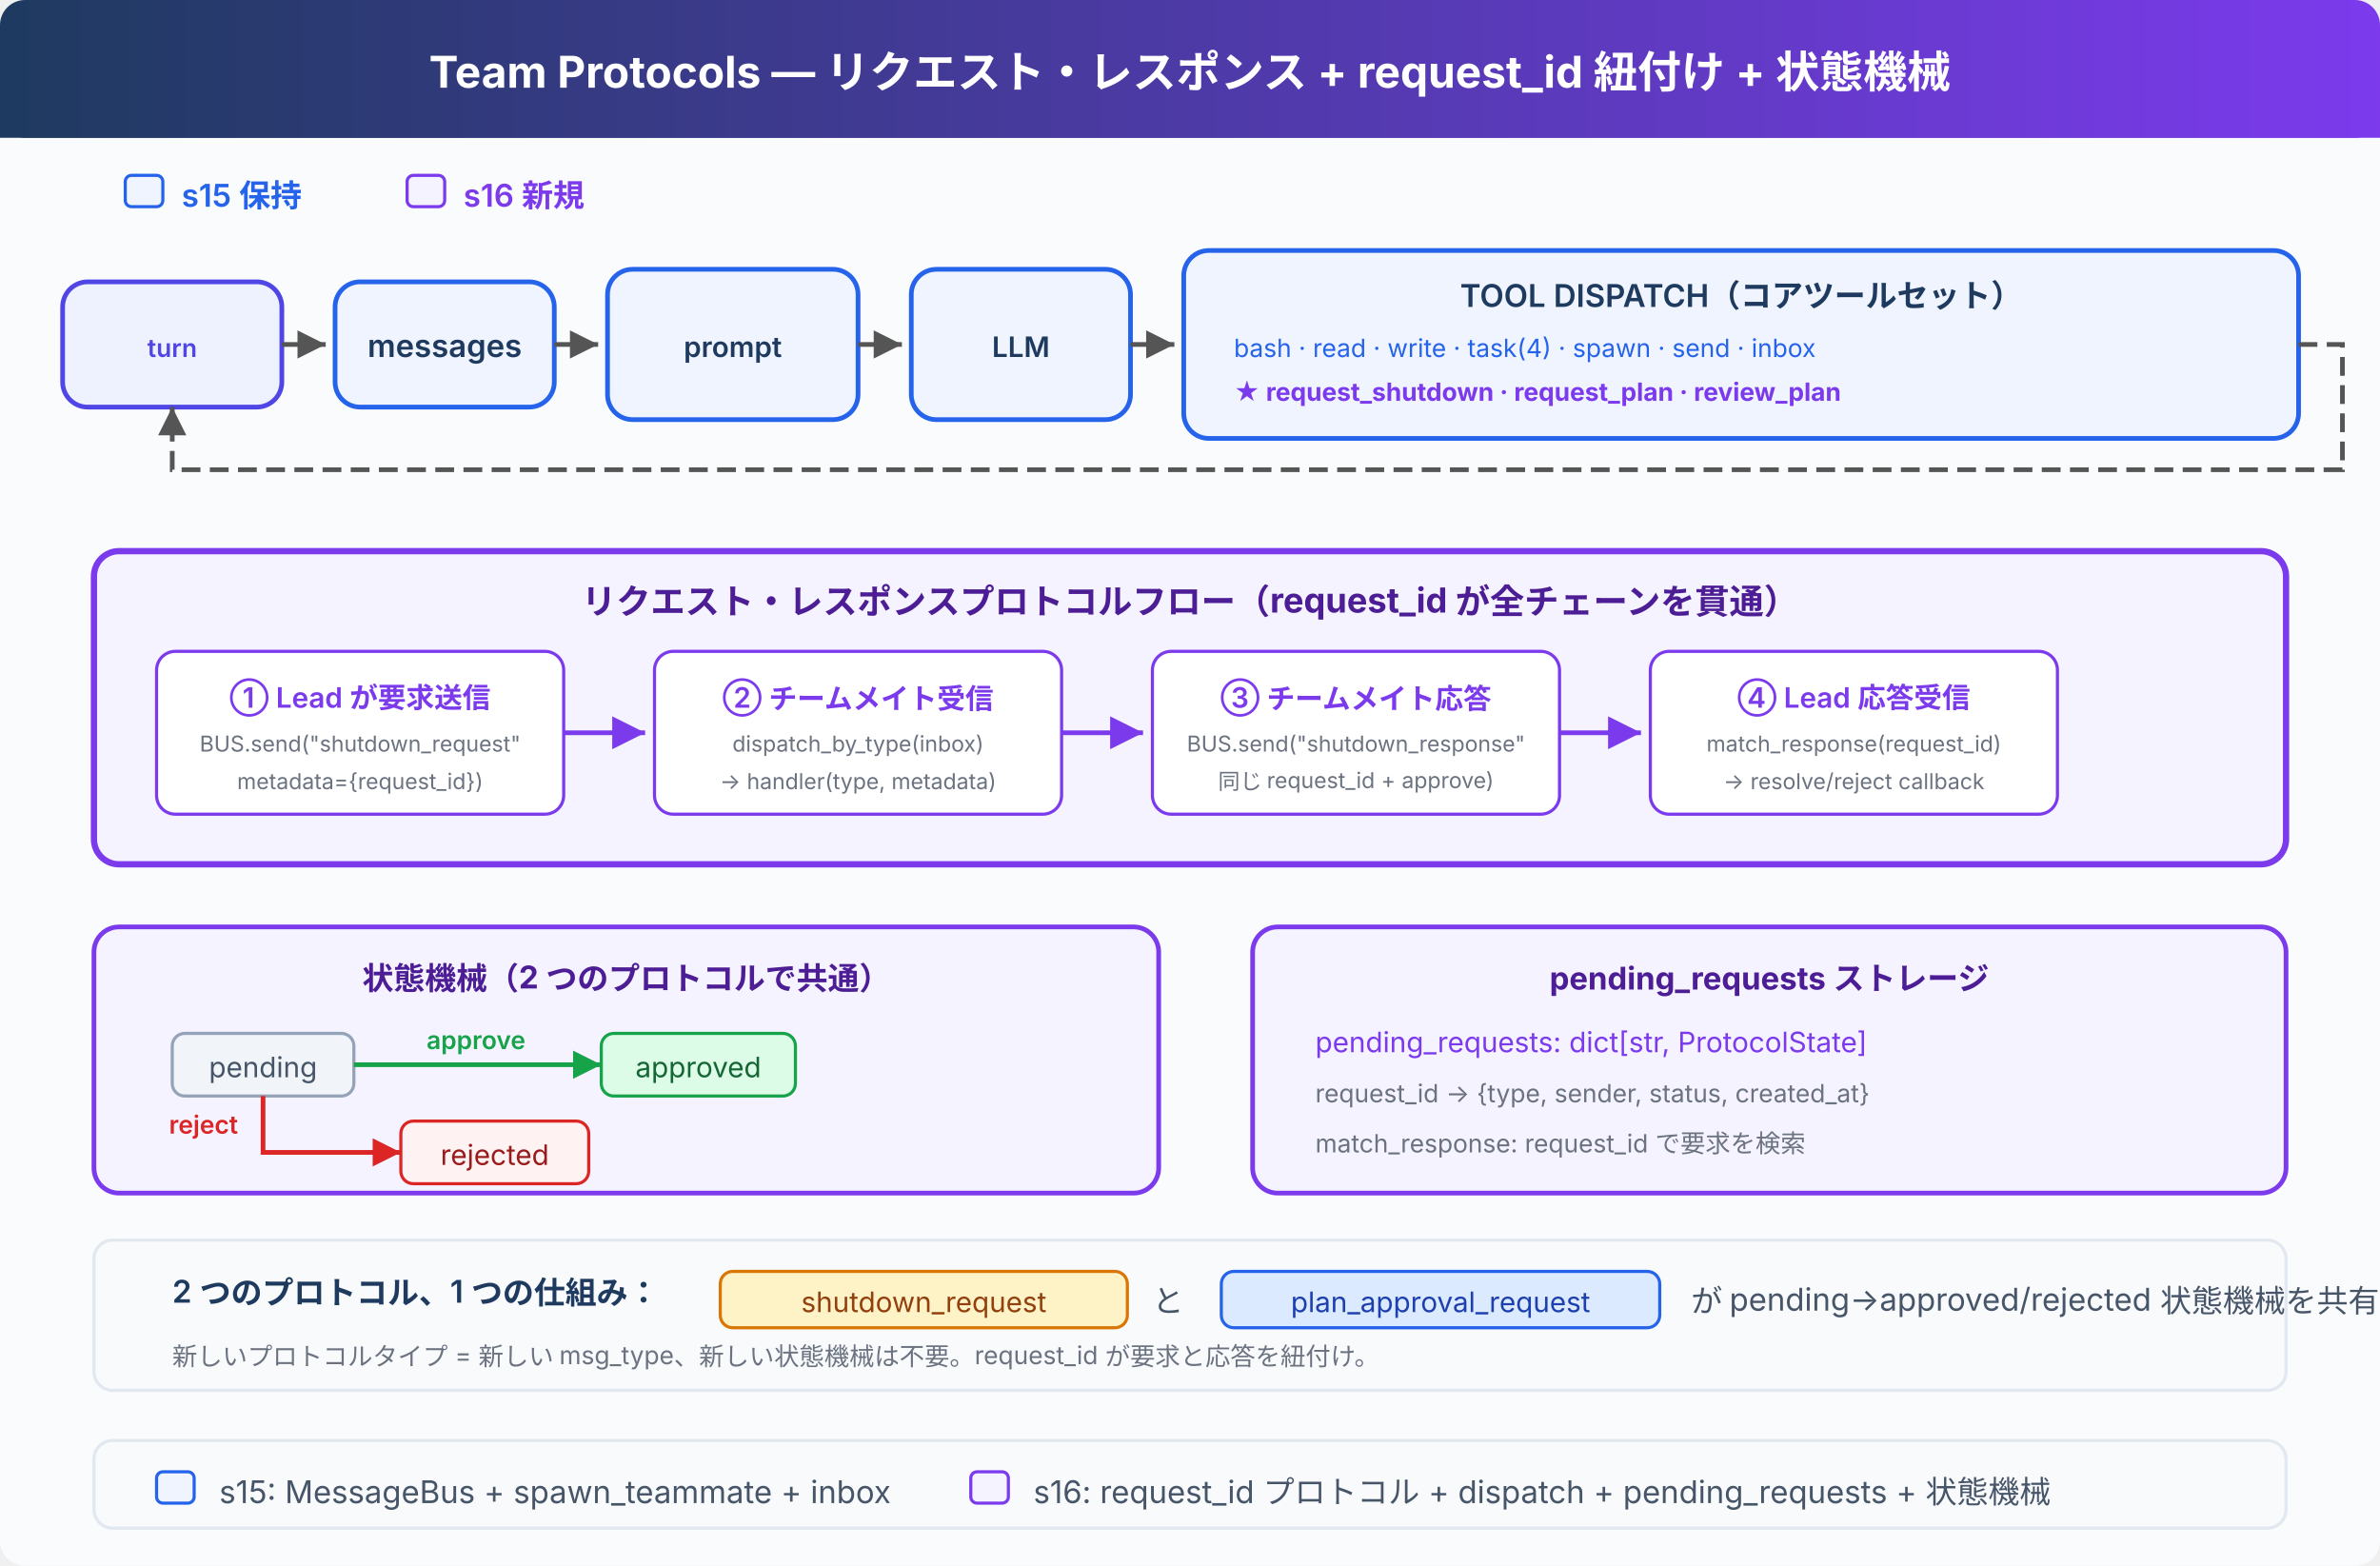
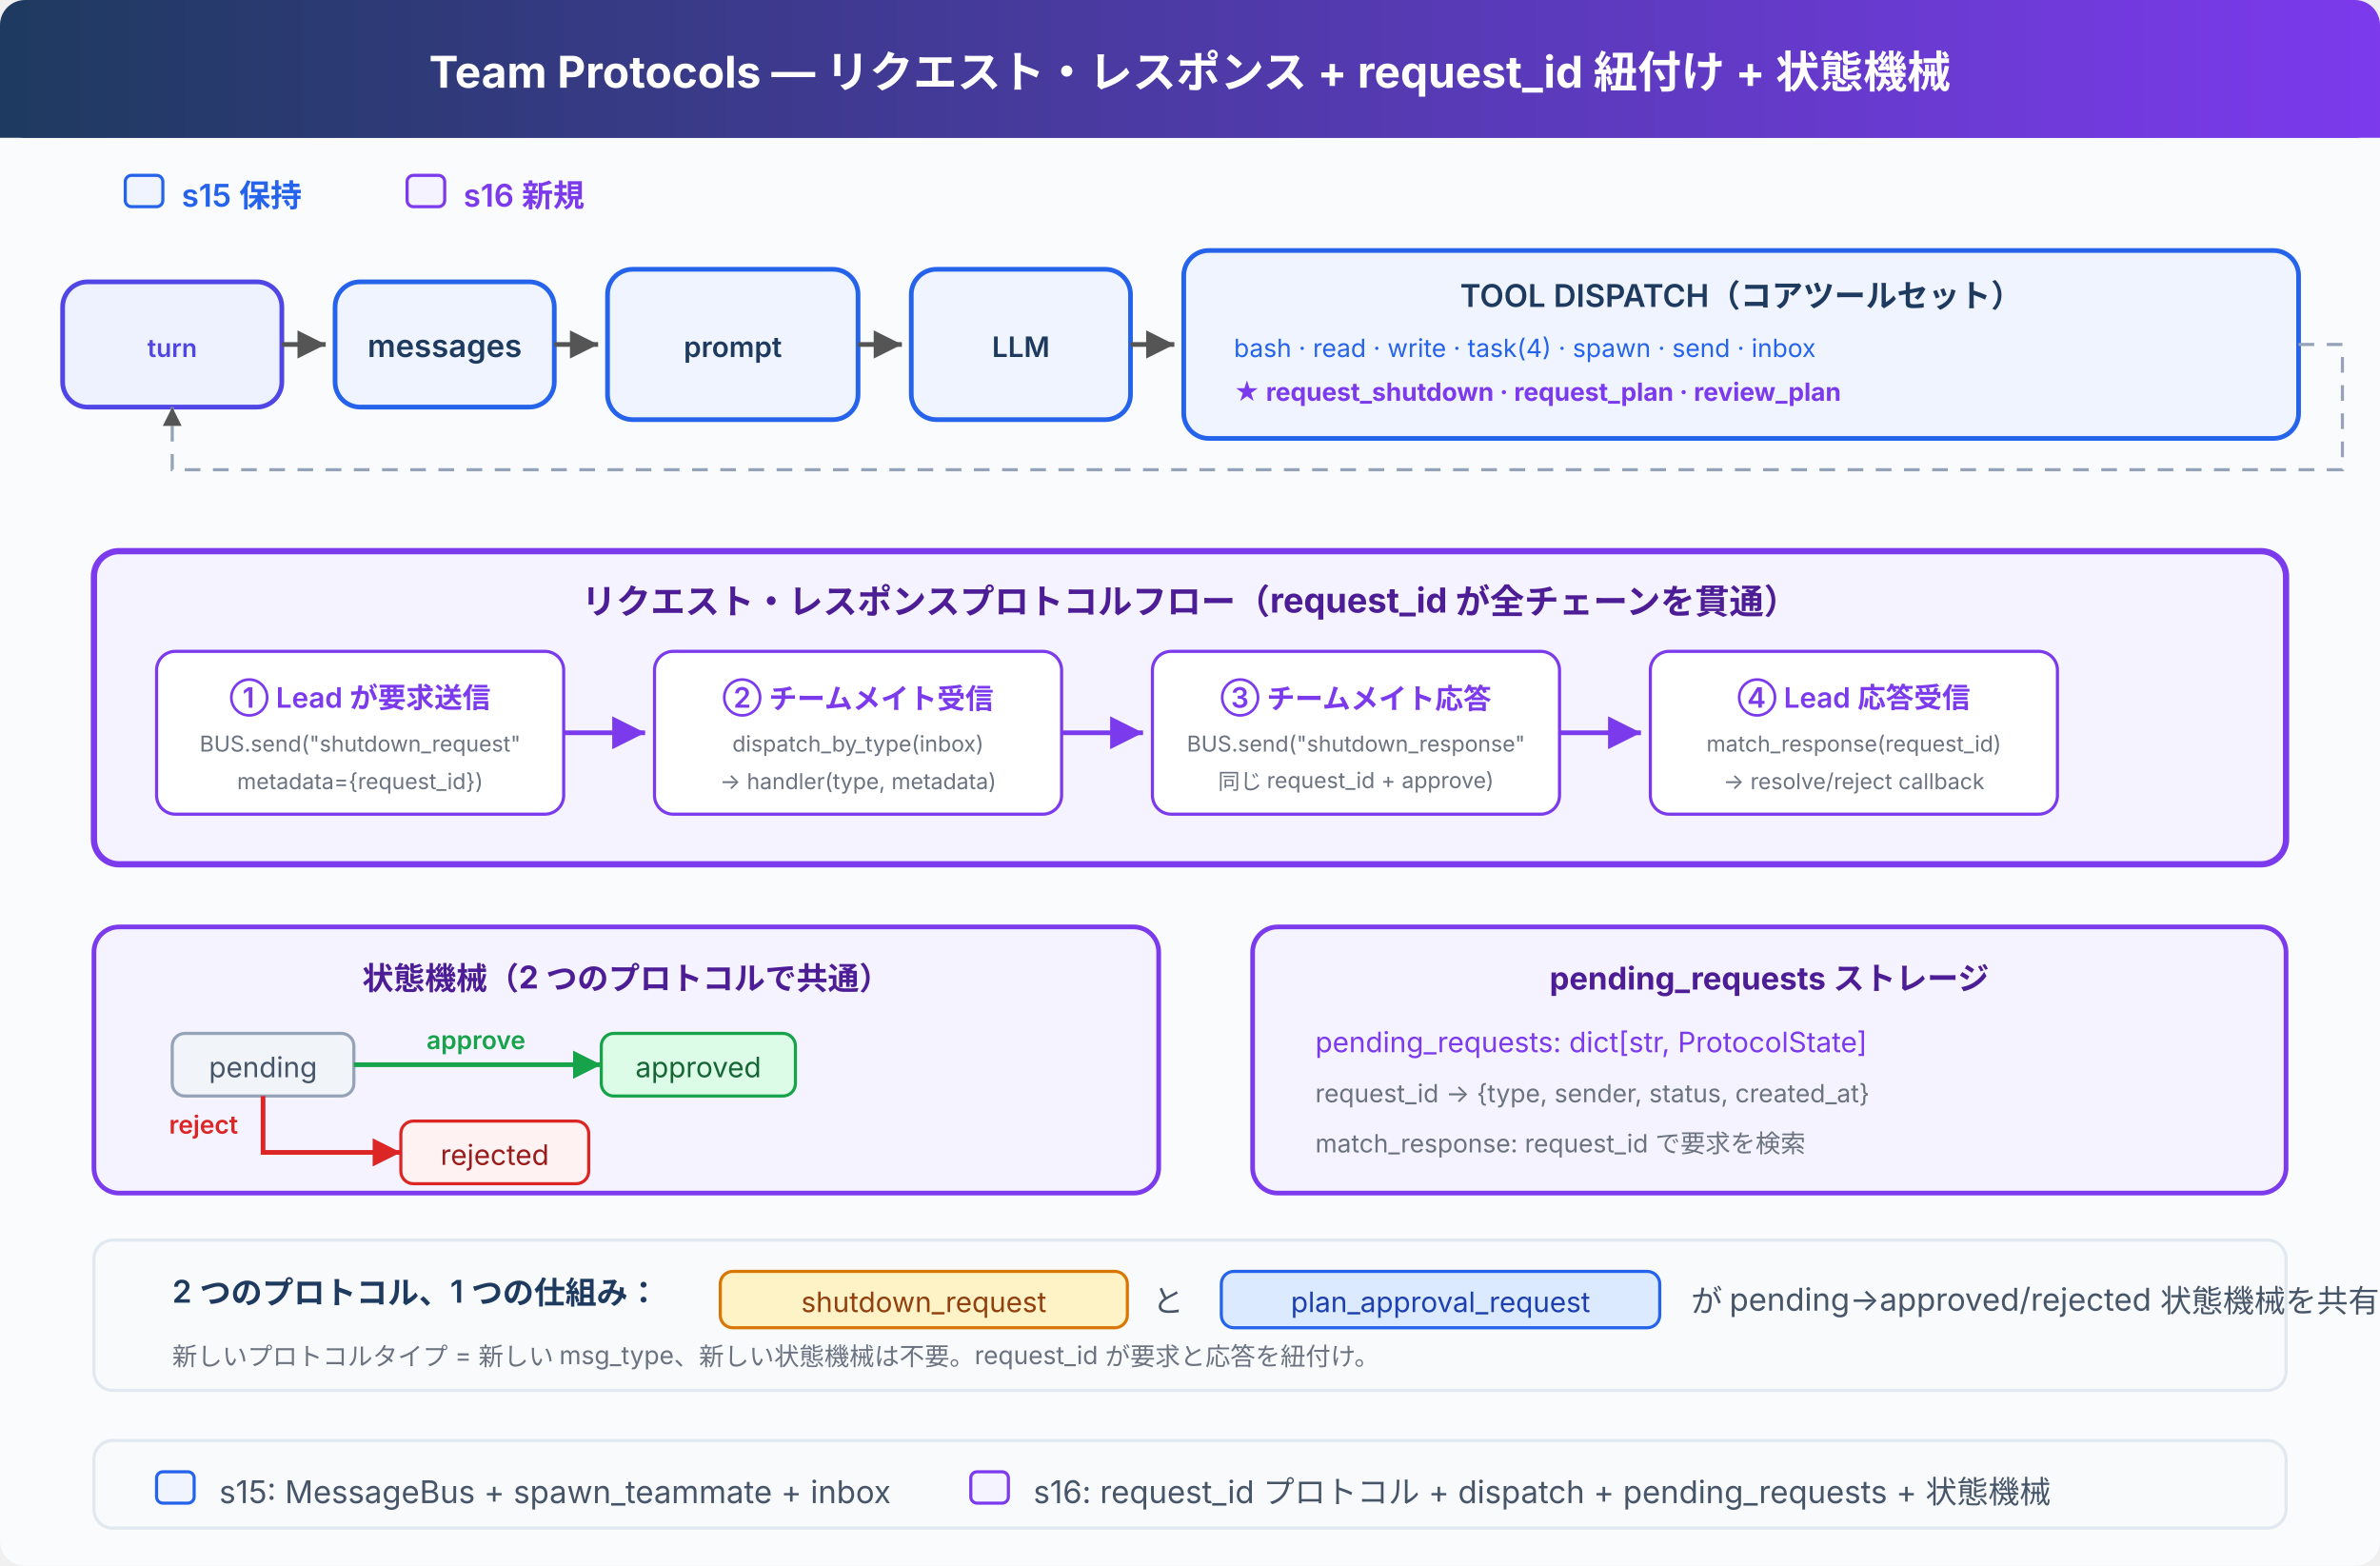
<svg xmlns="http://www.w3.org/2000/svg" viewBox="0 0 760 500" font-family="system-ui, -apple-system, sans-serif">
  <defs>
    <linearGradient id="header" x1="0" y1="0" x2="1" y2="0">
      <stop offset="0%" stop-color="#1e3a5f" />
      <stop offset="100%" stop-color="#7c3aed" />
    </linearGradient>
    <marker id="arrow" viewBox="0 0 10 10" refX="10" refY="5" markerWidth="6" markerHeight="6" orient="auto-start-reverse">
      <path d="M 0 0 L 10 5 L 0 10 z" fill="#555" />
    </marker>
    <marker id="arrow-purple" viewBox="0 0 10 10" refX="10" refY="5" markerWidth="7" markerHeight="7" orient="auto-start-reverse">
      <path d="M 0 0 L 10 5 L 0 10 z" fill="#7c3aed" />
    </marker>
    <marker id="arrow-cyan" viewBox="0 0 10 10" refX="10" refY="5" markerWidth="6" markerHeight="6" orient="auto-start-reverse">
      <path d="M 0 0 L 10 5 L 0 10 z" fill="#0891b2" />
    </marker>
    <marker id="arrow-green" viewBox="0 0 10 10" refX="10" refY="5" markerWidth="6" markerHeight="6" orient="auto-start-reverse">
      <path d="M 0 0 L 10 5 L 0 10 z" fill="#16a34a" />
    </marker>
    <marker id="arrow-red" viewBox="0 0 10 10" refX="10" refY="5" markerWidth="6" markerHeight="6" orient="auto-start-reverse">
      <path d="M 0 0 L 10 5 L 0 10 z" fill="#dc2626" />
    </marker>
  </defs>
  <rect width="760" height="500" fill="#fafbfc" rx="8" />
  <rect x="0" y="0" width="760" height="44" fill="url(#header)" rx="8" />
  <rect x="0" y="36" width="760" height="8" fill="url(#header)" />
  <text x="380" y="28" fill="#fff" font-size="14" font-weight="700" text-anchor="middle">Team Protocols — リクエスト・レスポンス + request_id 紐付け + 状態機械</text>
  <rect x="40" y="56" width="12" height="10" rx="2" fill="#f0f4ff" stroke="#2563eb" stroke-width="1" />
  <text x="58" y="66" fill="#2563eb" font-size="10" font-weight="600">s15 保持</text>
  <rect x="130" y="56" width="12" height="10" rx="2" fill="#f5f3ff" stroke="#7c3aed" stroke-width="1" />
  <text x="148" y="66" fill="#7c3aed" font-size="10" font-weight="600">s16 新規</text>
  <rect x="20" y="90" width="70" height="40" rx="8" fill="#eef2ff" stroke="#4f46e5" stroke-width="1.5" />
  <text x="55" y="114" fill="#4f46e5" font-size="8" font-weight="600" text-anchor="middle">turn</text>
  <line x1="90" y1="110" x2="104" y2="110" stroke="#555" stroke-width="1.5" marker-end="url(#arrow)" />
  <rect x="107" y="90" width="70" height="40" rx="8" fill="#f0f4ff" stroke="#2563eb" stroke-width="1.5" />
  <text x="142" y="114" fill="#1e3a5f" font-size="10" font-weight="600" text-anchor="middle">messages</text>
  <line x1="177" y1="110" x2="191" y2="110" stroke="#555" stroke-width="1.5" marker-end="url(#arrow)" />
  <rect x="194" y="86" width="80" height="48" rx="8" fill="#f0f4ff" stroke="#2563eb" stroke-width="1.5" />
  <text x="234" y="114" fill="#1e3a5f" font-size="9" font-weight="600" text-anchor="middle">prompt</text>
  <line x1="274" y1="110" x2="288" y2="110" stroke="#555" stroke-width="1.5" marker-end="url(#arrow)" />
  <rect x="291" y="86" width="70" height="48" rx="8" fill="#f0f4ff" stroke="#2563eb" stroke-width="1.5" />
  <text x="326" y="114" fill="#1e3a5f" font-size="9" font-weight="600" text-anchor="middle">LLM</text>
  <line x1="361" y1="110" x2="375" y2="110" stroke="#555" stroke-width="1.5" marker-end="url(#arrow)" />
  <rect x="378" y="80" width="356" height="60" rx="8" fill="#f0f4ff" stroke="#2563eb" stroke-width="1.5" />
  <text x="556" y="98" fill="#1e3a5f" font-size="10" font-weight="600" text-anchor="middle">TOOL DISPATCH（コアツールセット）</text>
  <text x="394" y="114" fill="#2563eb" font-size="8">bash · read · write · task(4) · spawn · send · inbox</text>
  <text x="394" y="128" fill="#7c3aed" font-size="8" font-weight="700">★ request_shutdown · request_plan · review_plan</text>
-   <path d="M 734 110 L 748 110 L 748 150 L 55 150 L 55 130" fill="none" stroke="#555" stroke-width="1.5" marker-end="url(#arrow)" stroke-dasharray="6,3" />
+   <path d="M 734 110 L 748 110 L 748 150 L 55 150 L 55 130" fill="none" stroke="#94a3b8" stroke-width="1" marker-end="url(#arrow)" stroke-dasharray="5,4" />
  <rect x="30" y="176" width="700" height="100" rx="8" fill="#f5f3ff" stroke="#7c3aed" stroke-width="2" />
  <text x="380" y="196" fill="#4c1d95" font-size="11" font-weight="700" text-anchor="middle">リクエスト・レスポンスプロトコルフロー（request_id が全チェーンを貫通）</text>
  <rect x="50" y="208" width="130" height="52" rx="6" fill="#fff" stroke="#7c3aed" stroke-width="1" />
  <text x="115" y="226" fill="#7c3aed" font-size="9" font-weight="600" text-anchor="middle">① Lead が要求送信</text>
  <text x="115" y="240" fill="#6b7280" font-size="7" text-anchor="middle">BUS.send("shutdown_request"</text>
  <text x="115" y="252" fill="#6b7280" font-size="7" text-anchor="middle">metadata={request_id})</text>
  <line x1="180" y1="234" x2="206" y2="234" stroke="#7c3aed" stroke-width="1.5" marker-end="url(#arrow-purple)" />
  <rect x="209" y="208" width="130" height="52" rx="6" fill="#fff" stroke="#7c3aed" stroke-width="1" />
  <text x="274" y="226" fill="#7c3aed" font-size="9" font-weight="600" text-anchor="middle">② チームメイト受信</text>
  <text x="274" y="240" fill="#6b7280" font-size="7" text-anchor="middle">dispatch_by_type(inbox)</text>
  <text x="274" y="252" fill="#6b7280" font-size="7" text-anchor="middle">→ handler(type, metadata)</text>
  <line x1="339" y1="234" x2="365" y2="234" stroke="#7c3aed" stroke-width="1.5" marker-end="url(#arrow-purple)" />
  <rect x="368" y="208" width="130" height="52" rx="6" fill="#fff" stroke="#7c3aed" stroke-width="1" />
  <text x="433" y="226" fill="#7c3aed" font-size="9" font-weight="600" text-anchor="middle">③ チームメイト応答</text>
  <text x="433" y="240" fill="#6b7280" font-size="7" text-anchor="middle">BUS.send("shutdown_response"</text>
  <text x="433" y="252" fill="#6b7280" font-size="7" text-anchor="middle">同じ request_id + approve)</text>
  <line x1="498" y1="234" x2="524" y2="234" stroke="#7c3aed" stroke-width="1.5" marker-end="url(#arrow-purple)" />
  <rect x="527" y="208" width="130" height="52" rx="6" fill="#fff" stroke="#7c3aed" stroke-width="1" />
  <text x="592" y="226" fill="#7c3aed" font-size="9" font-weight="600" text-anchor="middle">④ Lead 応答受信</text>
  <text x="592" y="240" fill="#6b7280" font-size="7" text-anchor="middle">match_response(request_id)</text>
  <text x="592" y="252" fill="#6b7280" font-size="7" text-anchor="middle">→ resolve/reject callback</text>
  <rect x="30" y="296" width="340" height="85" rx="8" fill="#f5f3ff" stroke="#7c3aed" stroke-width="1.5" />
  <text x="200" y="316" fill="#4c1d95" font-size="10" font-weight="700" text-anchor="middle">状態機械（2 つのプロトコルで共通）</text>
  <rect x="55" y="330" width="58" height="20" rx="4" fill="#f1f5f9" stroke="#94a3b8" stroke-width="1" />
  <text x="84" y="344" fill="#475569" font-size="9" text-anchor="middle">pending</text>
  <line x1="113" y1="340" x2="192" y2="340" stroke="#16a34a" stroke-width="1.5" marker-end="url(#arrow-green)" />
  <text x="152" y="335" fill="#16a34a" font-size="8" font-weight="600" text-anchor="middle">approve</text>
  <rect x="192" y="330" width="62" height="20" rx="4" fill="#dcfce7" stroke="#16a34a" stroke-width="1" />
  <text x="223" y="344" fill="#166534" font-size="9" text-anchor="middle">approved</text>
  <path d="M 84 350 L 84 368 L 128 368" fill="none" stroke="#dc2626" stroke-width="1.5" marker-end="url(#arrow-red)" />
  <text x="76" y="362" fill="#dc2626" font-size="8" font-weight="600" text-anchor="end">reject</text>
  <rect x="128" y="358" width="60" height="20" rx="4" fill="#fef2f2" stroke="#dc2626" stroke-width="1" />
  <text x="158" y="372" fill="#991b1b" font-size="9" text-anchor="middle">rejected</text>
  <rect x="400" y="296" width="330" height="85" rx="8" fill="#f5f3ff" stroke="#7c3aed" stroke-width="1.5" />
  <text x="565" y="316" fill="#4c1d95" font-size="10" font-weight="700" text-anchor="middle">pending_requests ストレージ</text>
  <text x="420" y="336" fill="#7c3aed" font-size="9">pending_requests: dict[str, ProtocolState]</text>
  <text x="420" y="352" fill="#6b7280" font-size="8">request_id → {type, sender, status, created_at}</text>
  <text x="420" y="368" fill="#6b7280" font-size="8">match_response: request_id で要求を検索</text>
  <rect x="30" y="396" width="700" height="48" rx="6" fill="#f8fafc" stroke="#e2e8f0" stroke-width="1" />
  <text x="55" y="416" fill="#1e3a5f" font-size="10" font-weight="600">2 つのプロトコル、1 つの仕組み：</text>
  <rect x="230" y="406" width="130" height="18" rx="4" fill="#fef3c7" stroke="#d97706" stroke-width="1" />
  <text x="295" y="419" fill="#92400e" font-size="9" text-anchor="middle">shutdown_request</text>
  <text x="368" y="419" fill="#475569" font-size="10">と</text>
  <rect x="390" y="406" width="140" height="18" rx="4" fill="#dbeafe" stroke="#2563eb" stroke-width="1" />
  <text x="460" y="419" fill="#1e40af" font-size="9" text-anchor="middle">plan_approval_request</text>
  <text x="540" y="419" fill="#475569" font-size="10">が pending→approved/rejected 状態機械を共有</text>
  <text x="55" y="436" fill="#6b7280" font-size="8">新しいプロトコルタイプ = 新しい msg_type、新しい状態機械は不要。request_id が要求と応答を紐付け。</text>
  <rect x="30" y="460" width="700" height="28" rx="6" fill="#f8fafc" stroke="#e2e8f0" stroke-width="1" />
  <rect x="50" y="470" width="12" height="10" rx="2" fill="#f0f4ff" stroke="#2563eb" stroke-width="1" />
  <text x="70" y="480" fill="#475569" font-size="10">s15: MessageBus + spawn_teammate + inbox</text>
  <rect x="310" y="470" width="12" height="10" rx="2" fill="#f5f3ff" stroke="#7c3aed" stroke-width="1" />
  <text x="330" y="480" fill="#475569" font-size="10">s16: request_id プロトコル + dispatch + pending_requests + 状態機械</text>
</svg>
